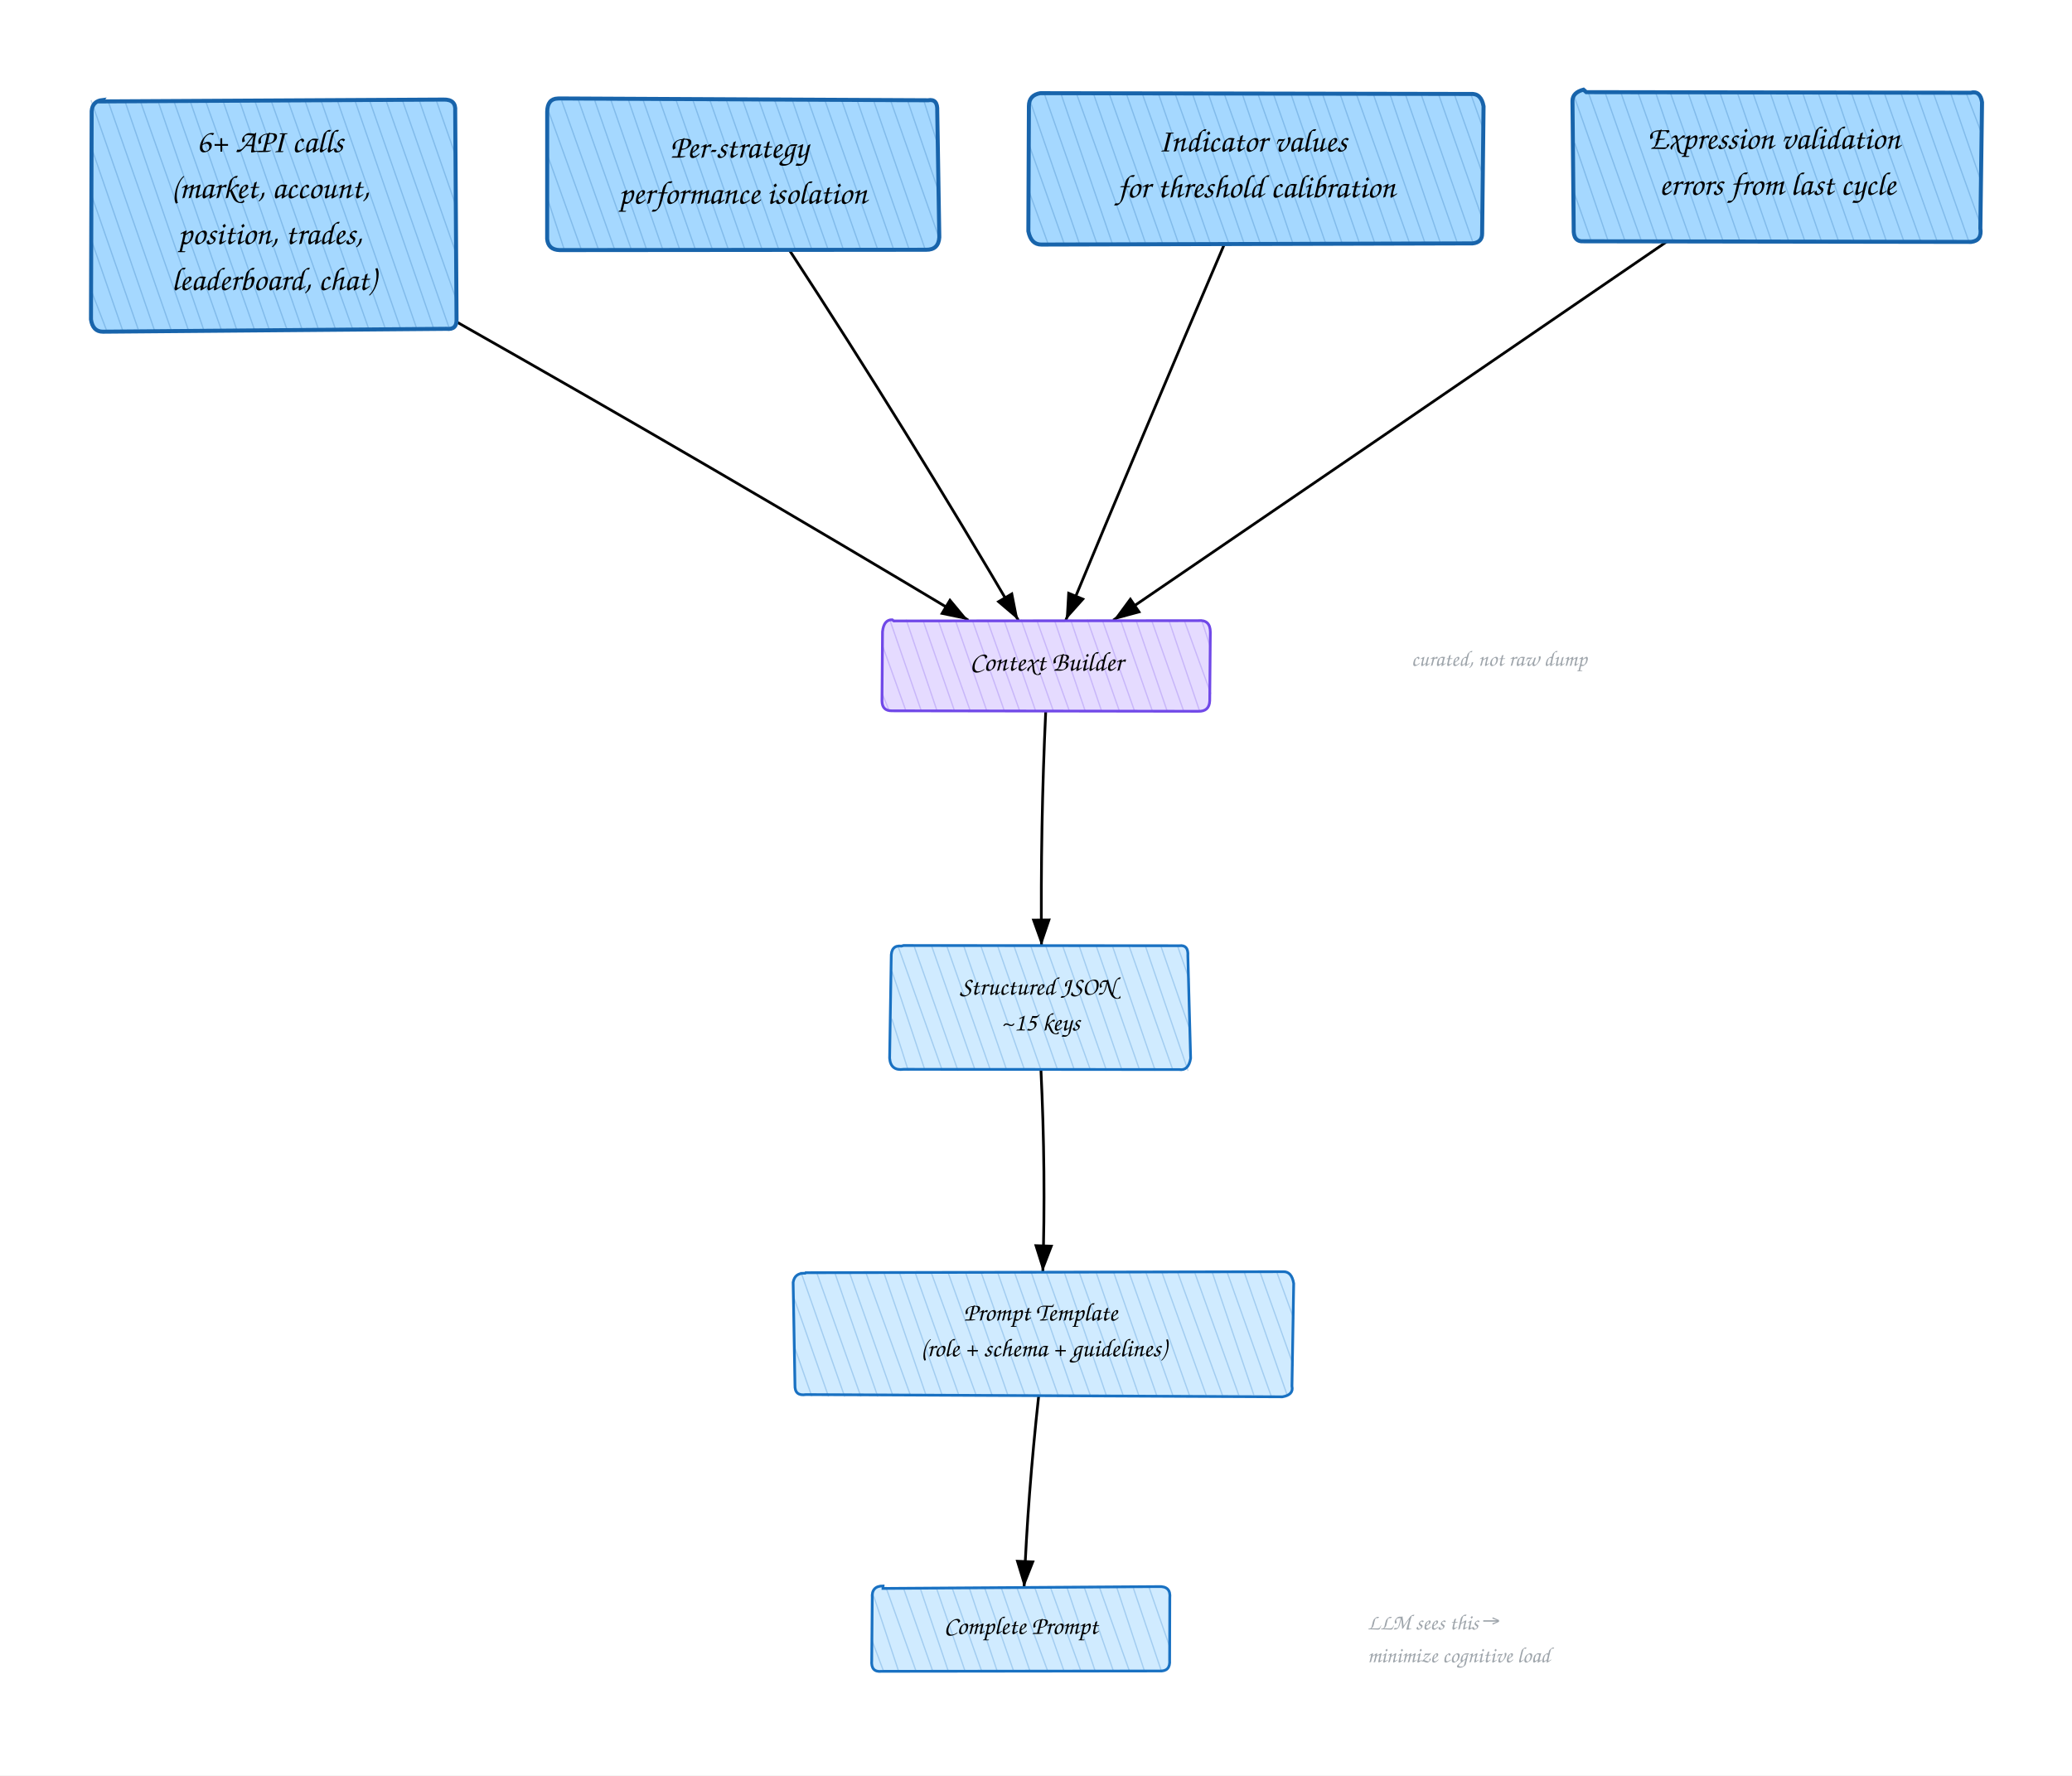
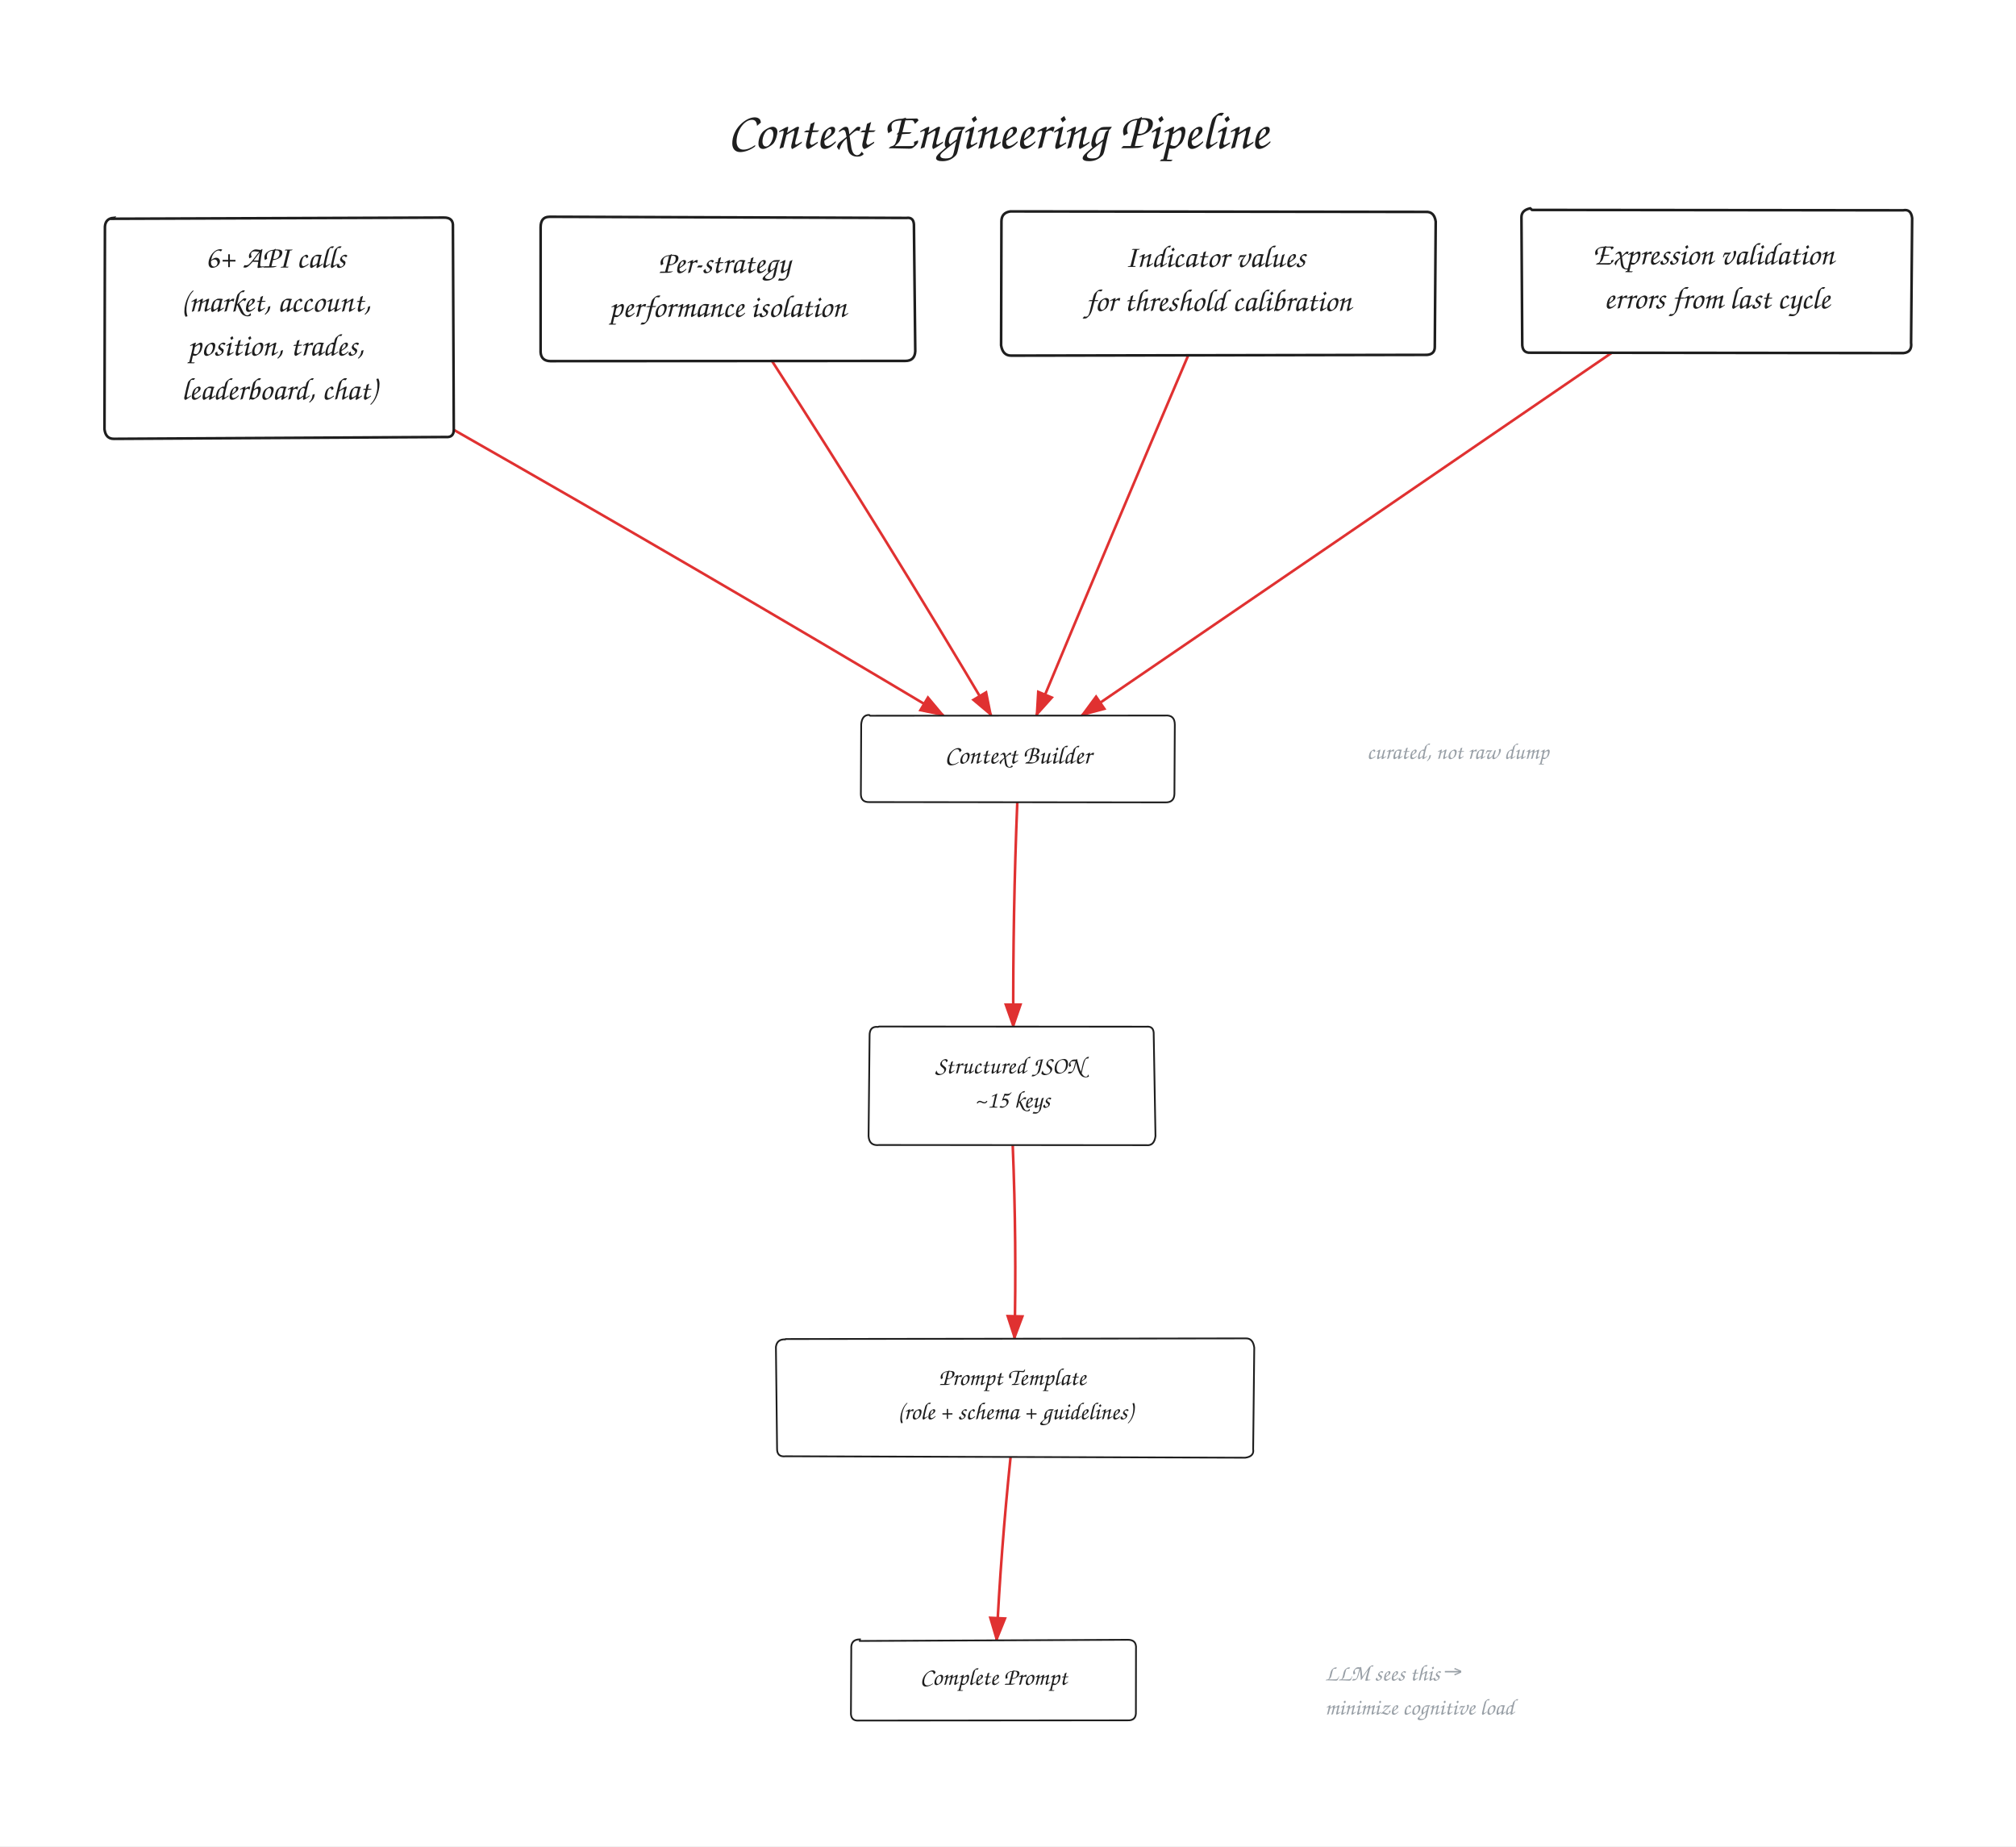
- <svg xmlns="http://www.w3.org/2000/svg" viewBox="0 0 1136 973.437" width="1136" height="973.437">
-   <rect width="1136" height="973.437" fill="#ffffff" />
+ <svg xmlns="http://www.w3.org/2000/svg" viewBox="0 0 1156 1058.437" width="1156" height="1058.437">
+   <rect width="1156" height="1058.437" fill="#ffffff" />
  <defs>
-     <marker id="arrowhead" markerWidth="10" markerHeight="7" refX="10" refY="3.5" orient="auto">
-       <polygon points="0 0, 10 3.5, 0 7" fill="#000000" />
+     <marker id="arrowhead-red" markerWidth="10" markerHeight="7" refX="9" refY="3.5" orient="auto">
+       <polygon points="0 0, 10 3.5, 0 7" fill="#e03131" />
+     </marker>
+     <marker id="arrowhead-gray" markerWidth="10" markerHeight="7" refX="9" refY="3.5" orient="auto">
+       <polygon points="0 0, 10 3.5, 0 7" fill="#495057" />
    </marker>
  </defs>
-   <g transform="translate(50, 50)">
-     <path d="M 200,126.316 Q 342.492,206.982 480.896,290.064" fill="none" stroke="#000000" stroke-width="1.5" marker-end="url(#arrowhead)" />
-     <path d="M 382.613,86.866 Q 447.627,186.445 508.316,290.064" fill="none" stroke="#000000" stroke-width="1.5" marker-end="url(#arrowhead)" />
-     <path d="M 621.46,83.442 Q 577.409,186.229 534.324,290.064" fill="none" stroke="#000000" stroke-width="1.5" marker-end="url(#arrowhead)" />
-     <path d="M 864.553,82 Q 712.749,186.081 560.335,290.064" fill="none" stroke="#000000" stroke-width="1.5" marker-end="url(#arrowhead)" />
-     <path d="M 523.331,340.064 Q 520.408,402.711 521.011,468.711" fill="none" stroke="#000000" stroke-width="1.5" marker-end="url(#arrowhead)" />
-     <path d="M 520.714,536.711 Q 523.432,592.961 521.744,647.376" fill="none" stroke="#000000" stroke-width="1.5" marker-end="url(#arrowhead)" />
-     <path d="M 519.47,715.376 Q 513.49,769.863 511.464,820.437" fill="none" stroke="#000000" stroke-width="1.5" marker-end="url(#arrowhead)" />
+   <g transform="translate(60, 120)">
+     <text x="512.25" y="-35" text-anchor="middle" dominant-baseline="auto" font-family="'Virgil', 'Segoe Print', 'Comic Sans MS', 'Patrick Hand', cursive" font-size="30" font-weight="600" fill="#1e1e1e">Context Engineering Pipeline</text>
+     <path d="M 200,126.316 Q 342.083,207.224 480.896,290.064" fill="none" stroke="#e03131" stroke-width="1.5" marker-end="url(#arrowhead-red)" />
+     <path d="M 382.613,86.866 Q 447.195,186.849 508.316,290.064" fill="none" stroke="#e03131" stroke-width="1.5" marker-end="url(#arrowhead-red)" />
+     <path d="M 621.46,83.442 Q 577.505,186.334 534.324,290.064" fill="none" stroke="#e03131" stroke-width="1.5" marker-end="url(#arrowhead-red)" />
+     <path d="M 864.553,82 Q 712.688,186.071 560.335,290.064" fill="none" stroke="#e03131" stroke-width="1.5" marker-end="url(#arrowhead-red)" />
+     <path d="M 523.331,340.064 Q 520.761,403.046 521.011,468.711" fill="none" stroke="#e03131" stroke-width="1.5" marker-end="url(#arrowhead-red)" />
+     <path d="M 520.714,536.711 Q 522.991,592.777 521.744,647.376" fill="none" stroke="#e03131" stroke-width="1.5" marker-end="url(#arrowhead-red)" />
+     <path d="M 519.47,715.376 Q 513.886,769.472 511.464,820.437" fill="none" stroke="#e03131" stroke-width="1.5" marker-end="url(#arrowhead-red)" />
    <g>
-       <path d="M 5.565,5.608     L 193.156,4.598     Q 200.099,4.414 199.571,10.844     L 200.312,125.143     Q 200.472,130.967 194.778,130.294     L 6.406,131.865     Q 0.86,131.863 -0.123,125.137     L 0.259,10.841     Q 0.717,5.457 6.118,4.848 Z" fill="#a5d8ff" stroke="#1864ab" stroke-width="2.2" />
-       <line x1="-0.404" y1="108.104" x2="8.568" y2="131.499" stroke="#1864ab" stroke-width="0.7" opacity="0.25" />
-       <line x1="0.399" y1="82.406" x2="17.165" y2="130.925" stroke="#1864ab" stroke-width="0.7" opacity="0.25" />
-       <line x1="0.14" y1="56.878" x2="25.78" y2="130.612" stroke="#1864ab" stroke-width="0.7" opacity="0.25" />
-       <line x1="-0.013" y1="30.451" x2="34.617" y2="130.909" stroke="#1864ab" stroke-width="0.7" opacity="0.25" />
-       <line x1="-0.074" y1="4.946" x2="43.747" y2="130.686" stroke="#1864ab" stroke-width="0.7" opacity="0.25" />
-       <line x1="9.155" y1="5.138" x2="53.29" y2="130.983" stroke="#1864ab" stroke-width="0.7" opacity="0.25" />
-       <line x1="18.386" y1="5.141" x2="61.665" y2="130.792" stroke="#1864ab" stroke-width="0.7" opacity="0.25" />
-       <line x1="26.676" y1="4.626" x2="71.491" y2="131.276" stroke="#1864ab" stroke-width="0.7" opacity="0.25" />
-       <line x1="36.416" y1="4.825" x2="79.876" y2="131.014" stroke="#1864ab" stroke-width="0.7" opacity="0.25" />
-       <line x1="45.046" y1="4.619" x2="89.567" y2="130.923" stroke="#1864ab" stroke-width="0.7" opacity="0.25" />
-       <line x1="54.065" y1="4.849" x2="97.603" y2="130.663" stroke="#1864ab" stroke-width="0.7" opacity="0.25" />
-       <line x1="62.611" y1="5.066" x2="107.527" y2="131.165" stroke="#1864ab" stroke-width="0.7" opacity="0.25" />
-       <line x1="72.191" y1="5.103" x2="115.718" y2="130.883" stroke="#1864ab" stroke-width="0.7" opacity="0.25" />
-       <line x1="81.241" y1="4.866" x2="124.683" y2="130.787" stroke="#1864ab" stroke-width="0.7" opacity="0.25" />
-       <line x1="89.509" y1="4.734" x2="134.17" y2="131.134" stroke="#1864ab" stroke-width="0.7" opacity="0.25" />
-       <line x1="98.738" y1="5.433" x2="143.51" y2="130.914" stroke="#1864ab" stroke-width="0.7" opacity="0.25" />
-       <line x1="107.926" y1="5.274" x2="152.517" y2="131.345" stroke="#1864ab" stroke-width="0.7" opacity="0.25" />
-       <line x1="117.077" y1="4.868" x2="161.369" y2="130.53" stroke="#1864ab" stroke-width="0.7" opacity="0.25" />
-       <line x1="126.048" y1="5.178" x2="169.855" y2="130.83" stroke="#1864ab" stroke-width="0.7" opacity="0.25" />
-       <line x1="134.982" y1="5.16" x2="178.655" y2="130.679" stroke="#1864ab" stroke-width="0.7" opacity="0.25" />
-       <line x1="144.48" y1="4.775" x2="188.148" y2="131.269" stroke="#1864ab" stroke-width="0.7" opacity="0.25" />
-       <line x1="152.615" y1="5.062" x2="196.603" y2="130.808" stroke="#1864ab" stroke-width="0.7" opacity="0.25" />
-       <line x1="161.715" y1="5.228" x2="200.005" y2="113.841" stroke="#1864ab" stroke-width="0.7" opacity="0.25" />
-       <line x1="170.783" y1="5.413" x2="199.785" y2="88.232" stroke="#1864ab" stroke-width="0.7" opacity="0.25" />
-       <line x1="179.852" y1="4.954" x2="199.859" y2="62.51" stroke="#1864ab" stroke-width="0.7" opacity="0.25" />
-       <line x1="189.203" y1="5.059" x2="200.221" y2="36.591" stroke="#1864ab" stroke-width="0.7" opacity="0.25" />
-       <text x="100" y="30.222" text-anchor="middle" dominant-baseline="central" font-family="'Virgil', 'Segoe Print', 'Comic Sans MS', 'Patrick Hand', cursive" font-size="18" font-weight="600" fill="#000000">
+       <path d="M 4.71,5.412     L 194.437,4.739     Q 200.066,4.617 199.714,9.903     L 200.208,126.102     Q 200.315,130.985 195.519,130.537     L 5.271,131.584     Q 0.573,131.583 -0.082,126.099     L 0.172,9.901     Q 0.478,5.312 5.078,4.906 Z" fill="#ffffff" stroke="#1e1e1e" stroke-width="1.5" />
+       <text x="100" y="30.222" text-anchor="middle" dominant-baseline="central" font-family="'Virgil', 'Segoe Print', 'Comic Sans MS', 'Patrick Hand', cursive" font-size="18" font-weight="600" fill="#1e1e1e">
        <tspan x="100" dy="0">6+ API calls</tspan>
        <tspan x="100" dy="25.2">(market, account,</tspan>
        <tspan x="100" dy="25.2">position, trades,</tspan>
        <tspan x="100" dy="25.2">leaderboard, chat)</tspan>
      </text>
    </g>
    <g>
-       <path d="M 256.525,3.981     L 458.817,4.983     Q 464.19,3.971 463.855,10.842     L 464.988,80.148     Q 464.535,87.023 457.799,86.946     L 256.768,87.125     Q 250.545,86.926 249.985,81.022     L 250.011,11.21     Q 250.146,4.179 255.75,4.024 Z" fill="#a5d8ff" stroke="#1864ab" stroke-width="2.2" />
-       <line x1="250.241" y1="58.996" x2="259.283" y2="86.631" stroke="#1864ab" stroke-width="0.7" opacity="0.25" />
-       <line x1="249.509" y1="33.15" x2="268.77" y2="86.979" stroke="#1864ab" stroke-width="0.7" opacity="0.25" />
-       <line x1="249.738" y1="8.134" x2="278.11" y2="86.758" stroke="#1864ab" stroke-width="0.7" opacity="0.25" />
-       <line x1="257.926" y1="5.119" x2="287.117" y2="87.19" stroke="#1864ab" stroke-width="0.7" opacity="0.25" />
-       <line x1="267.077" y1="4.712" x2="295.969" y2="86.375" stroke="#1864ab" stroke-width="0.7" opacity="0.25" />
-       <line x1="276.048" y1="5.023" x2="304.455" y2="86.675" stroke="#1864ab" stroke-width="0.7" opacity="0.25" />
-       <line x1="284.982" y1="5.005" x2="313.255" y2="86.524" stroke="#1864ab" stroke-width="0.7" opacity="0.25" />
-       <line x1="294.48" y1="4.62" x2="322.748" y2="87.113" stroke="#1864ab" stroke-width="0.7" opacity="0.25" />
-       <line x1="302.615" y1="4.907" x2="331.203" y2="86.652" stroke="#1864ab" stroke-width="0.7" opacity="0.25" />
-       <line x1="311.715" y1="5.072" x2="340.705" y2="87.114" stroke="#1864ab" stroke-width="0.7" opacity="0.25" />
-       <line x1="320.783" y1="5.258" x2="349.485" y2="87.219" stroke="#1864ab" stroke-width="0.7" opacity="0.25" />
-       <line x1="329.852" y1="4.798" x2="358.559" y2="87.212" stroke="#1864ab" stroke-width="0.7" opacity="0.25" />
-       <line x1="339.203" y1="4.904" x2="367.921" y2="87.007" stroke="#1864ab" stroke-width="0.7" opacity="0.25" />
-       <line x1="348.236" y1="4.854" x2="376.861" y2="86.506" stroke="#1864ab" stroke-width="0.7" opacity="0.25" />
-       <line x1="357.232" y1="5.114" x2="386.161" y2="87.072" stroke="#1864ab" stroke-width="0.7" opacity="0.25" />
-       <line x1="366.132" y1="5.174" x2="394.999" y2="86.51" stroke="#1864ab" stroke-width="0.7" opacity="0.25" />
-       <line x1="374.669" y1="4.791" x2="404.184" y2="87.264" stroke="#1864ab" stroke-width="0.7" opacity="0.25" />
-       <line x1="384.335" y1="4.774" x2="412.316" y2="86.603" stroke="#1864ab" stroke-width="0.7" opacity="0.25" />
-       <line x1="392.977" y1="4.659" x2="421.993" y2="87.081" stroke="#1864ab" stroke-width="0.7" opacity="0.25" />
-       <line x1="402.293" y1="5.098" x2="431.171" y2="86.711" stroke="#1864ab" stroke-width="0.7" opacity="0.25" />
-       <line x1="411.419" y1="4.822" x2="440.114" y2="87.217" stroke="#1864ab" stroke-width="0.7" opacity="0.25" />
-       <line x1="419.723" y1="4.384" x2="448.327" y2="86.385" stroke="#1864ab" stroke-width="0.7" opacity="0.25" />
-       <line x1="428.745" y1="4.536" x2="457.384" y2="87.197" stroke="#1864ab" stroke-width="0.7" opacity="0.25" />
-       <line x1="438.366" y1="5.313" x2="464.881" y2="80.489" stroke="#1864ab" stroke-width="0.7" opacity="0.25" />
-       <line x1="447.498" y1="4.86" x2="464.516" y2="54.703" stroke="#1864ab" stroke-width="0.7" opacity="0.25" />
-       <line x1="456.283" y1="4.472" x2="464.228" y2="29.623" stroke="#1864ab" stroke-width="0.7" opacity="0.25" />
-       <text x="357.25" y="33.266" text-anchor="middle" dominant-baseline="central" font-family="'Virgil', 'Segoe Print', 'Comic Sans MS', 'Patrick Hand', cursive" font-size="18" font-weight="600" fill="#000000">
+       <path d="M 255.35,4.276     L 459.711,4.944     Q 464.293,4.269 464.07,9.85     L 464.825,81.388     Q 464.523,86.971 459.033,86.919     L 255.512,87.039     Q 250.364,86.906 249.99,81.97     L 250.007,10.096     Q 250.097,4.408 254.833,4.305 Z" fill="#ffffff" stroke="#1e1e1e" stroke-width="1.5" />
+       <text x="357.25" y="33.266" text-anchor="middle" dominant-baseline="central" font-family="'Virgil', 'Segoe Print', 'Comic Sans MS', 'Patrick Hand', cursive" font-size="18" font-weight="600" fill="#1e1e1e">
        <tspan x="357.25" dy="0">Per-strategy</tspan>
        <tspan x="357.25" dy="25.2">performance isolation</tspan>
      </text>
    </g>
    <g>
-       <path d="M 520.387,1.089     L 756.307,1.515     Q 762.105,1.057 763.378,8.276     L 762.597,78.117     Q 762.606,82.929 757.371,83.452     L 520.946,84.094     Q 515.254,84.122 513.812,76.768     L 514.109,8.147     Q 514.113,2.077 520.513,1.056 Z" fill="#a5d8ff" stroke="#1864ab" stroke-width="2.2" />
-       <line x1="514.432" y1="55.587" x2="524.545" y2="83.505" stroke="#1864ab" stroke-width="0.7" opacity="0.25" />
-       <line x1="514.537" y1="30.234" x2="533.341" y2="83.324" stroke="#1864ab" stroke-width="0.7" opacity="0.25" />
-       <line x1="514.488" y1="4.461" x2="541.84" y2="83.703" stroke="#1864ab" stroke-width="0.7" opacity="0.25" />
-       <line x1="522.748" y1="1.903" x2="551.406" y2="83.622" stroke="#1864ab" stroke-width="0.7" opacity="0.25" />
-       <line x1="531.808" y1="1.741" x2="559.843" y2="83.593" stroke="#1864ab" stroke-width="0.7" opacity="0.25" />
-       <line x1="540.424" y1="1.926" x2="569.598" y2="82.997" stroke="#1864ab" stroke-width="0.7" opacity="0.25" />
-       <line x1="549.408" y1="1.058" x2="577.937" y2="82.992" stroke="#1864ab" stroke-width="0.7" opacity="0.25" />
-       <line x1="558.292" y1="1.735" x2="587.415" y2="83.484" stroke="#1864ab" stroke-width="0.7" opacity="0.25" />
-       <line x1="567.732" y1="1.913" x2="596.045" y2="83.171" stroke="#1864ab" stroke-width="0.7" opacity="0.25" />
-       <line x1="576.456" y1="1.857" x2="605.551" y2="83.025" stroke="#1864ab" stroke-width="0.7" opacity="0.25" />
-       <line x1="585.018" y1="1.069" x2="613.718" y2="83.855" stroke="#1864ab" stroke-width="0.7" opacity="0.25" />
-       <line x1="594.17" y1="1.126" x2="623.531" y2="82.978" stroke="#1864ab" stroke-width="0.7" opacity="0.25" />
-       <line x1="603.947" y1="1.823" x2="632.109" y2="83.534" stroke="#1864ab" stroke-width="0.7" opacity="0.25" />
-       <line x1="612.494" y1="1.458" x2="641.037" y2="83.628" stroke="#1864ab" stroke-width="0.7" opacity="0.25" />
-       <line x1="621.106" y1="1.17" x2="650.671" y2="83.46" stroke="#1864ab" stroke-width="0.7" opacity="0.25" />
-       <line x1="630.941" y1="1.038" x2="658.777" y2="83.274" stroke="#1864ab" stroke-width="0.7" opacity="0.25" />
-       <line x1="639.52" y1="1.005" x2="668.643" y2="82.992" stroke="#1864ab" stroke-width="0.7" opacity="0.25" />
-       <line x1="648.013" y1="1.058" x2="676.856" y2="83.566" stroke="#1864ab" stroke-width="0.7" opacity="0.25" />
-       <line x1="657.865" y1="1.749" x2="685.757" y2="83.168" stroke="#1864ab" stroke-width="0.7" opacity="0.25" />
-       <line x1="666.72" y1="0.987" x2="695.329" y2="83.308" stroke="#1864ab" stroke-width="0.7" opacity="0.25" />
-       <line x1="675.074" y1="1.503" x2="703.77" y2="83.403" stroke="#1864ab" stroke-width="0.7" opacity="0.25" />
-       <line x1="684.689" y1="1.477" x2="713.353" y2="83.874" stroke="#1864ab" stroke-width="0.7" opacity="0.25" />
-       <line x1="693.562" y1="1.315" x2="722.699" y2="82.963" stroke="#1864ab" stroke-width="0.7" opacity="0.25" />
-       <line x1="702.979" y1="1.727" x2="731.318" y2="83.403" stroke="#1864ab" stroke-width="0.7" opacity="0.25" />
-       <line x1="711.859" y1="1.012" x2="739.761" y2="83.344" stroke="#1864ab" stroke-width="0.7" opacity="0.25" />
-       <line x1="720.488" y1="1.639" x2="749.057" y2="83.351" stroke="#1864ab" stroke-width="0.7" opacity="0.25" />
-       <line x1="729.08" y1="1.497" x2="757.875" y2="83.796" stroke="#1864ab" stroke-width="0.7" opacity="0.25" />
-       <line x1="738.644" y1="1.481" x2="763.141" y2="71.211" stroke="#1864ab" stroke-width="0.7" opacity="0.25" />
-       <line x1="747.115" y1="0.981" x2="763.033" y2="45.98" stroke="#1864ab" stroke-width="0.7" opacity="0.25" />
-       <line x1="756.363" y1="1.496" x2="762.799" y2="19.595" stroke="#1864ab" stroke-width="0.7" opacity="0.25" />
-       <text x="638.75" y="29.842" text-anchor="middle" dominant-baseline="central" font-family="'Virgil', 'Segoe Print', 'Comic Sans MS', 'Patrick Hand', cursive" font-size="18" font-weight="600" fill="#000000">
+       <path d="M 519.425,1.207     L 757.538,1.491     Q 762.404,1.185 763.252,6.998     L 762.731,78.892     Q 762.738,83.1 758.247,83.448     L 519.798,83.877     Q 515.003,83.895 514.041,77.993     L 514.239,6.912     Q 514.242,1.866 519.508,1.185 Z" fill="#ffffff" stroke="#1e1e1e" stroke-width="1.5" />
+       <text x="638.75" y="29.842" text-anchor="middle" dominant-baseline="central" font-family="'Virgil', 'Segoe Print', 'Comic Sans MS', 'Patrick Hand', cursive" font-size="18" font-weight="600" fill="#1e1e1e">
        <tspan x="638.75" dy="0">Indicator values</tspan>
        <tspan x="638.75" dy="25.2">for threshold calibration</tspan>
      </text>
    </g>
    <g>
-       <path d="M 819.707,0.528     L 1030.417,0.848     Q 1035.721,-0.488 1036.675,6.077     L 1035.753,75.209     Q 1036.754,81.92 1030.746,82.632     L 818.249,82.298     Q 812.48,82.717 812.802,75.501     L 812.133,5.328     Q 812.133,0.743 818.146,-0.843 Z" fill="#a5d8ff" stroke="#1864ab" stroke-width="2.2" />
-       <line x1="812.684" y1="54.617" x2="822.235" y2="81.636" stroke="#1864ab" stroke-width="0.7" opacity="0.25" />
-       <line x1="813.381" y1="28.48" x2="831.792" y2="82.458" stroke="#1864ab" stroke-width="0.7" opacity="0.25" />
-       <line x1="813.016" y1="2.694" x2="840.886" y2="81.935" stroke="#1864ab" stroke-width="0.7" opacity="0.25" />
-       <line x1="820.728" y1="0.471" x2="849.718" y2="81.508" stroke="#1864ab" stroke-width="0.7" opacity="0.25" />
-       <line x1="829.595" y1="-0.423" x2="858.532" y2="81.904" stroke="#1864ab" stroke-width="0.7" opacity="0.25" />
-       <line x1="838.563" y1="0.443" x2="867.25" y2="82.117" stroke="#1864ab" stroke-width="0.7" opacity="0.25" />
-       <line x1="847.616" y1="-0.344" x2="876.824" y2="81.655" stroke="#1864ab" stroke-width="0.7" opacity="0.25" />
-       <line x1="857.307" y1="-0.443" x2="885.426" y2="81.614" stroke="#1864ab" stroke-width="0.7" opacity="0.25" />
-       <line x1="865.545" y1="0.129" x2="894.566" y2="81.779" stroke="#1864ab" stroke-width="0.7" opacity="0.25" />
-       <line x1="875.061" y1="-0.43" x2="903.661" y2="81.562" stroke="#1864ab" stroke-width="0.7" opacity="0.25" />
-       <line x1="884.035" y1="0.153" x2="913.132" y2="81.785" stroke="#1864ab" stroke-width="0.7" opacity="0.25" />
-       <line x1="892.873" y1="0.499" x2="921.221" y2="82.12" stroke="#1864ab" stroke-width="0.7" opacity="0.25" />
-       <line x1="902.284" y1="0.118" x2="930.661" y2="82.188" stroke="#1864ab" stroke-width="0.7" opacity="0.25" />
-       <line x1="910.569" y1="-0.439" x2="939.602" y2="82.415" stroke="#1864ab" stroke-width="0.7" opacity="0.25" />
-       <line x1="920.197" y1="-0.143" x2="948.609" y2="82.205" stroke="#1864ab" stroke-width="0.7" opacity="0.25" />
-       <line x1="929.055" y1="-0.325" x2="958.053" y2="82.347" stroke="#1864ab" stroke-width="0.7" opacity="0.25" />
-       <line x1="938.039" y1="0.141" x2="966.469" y2="82.068" stroke="#1864ab" stroke-width="0.7" opacity="0.25" />
-       <line x1="946.539" y1="0.033" x2="975.952" y2="82.455" stroke="#1864ab" stroke-width="0.7" opacity="0.25" />
-       <line x1="956.054" y1="-0.201" x2="984.282" y2="82.392" stroke="#1864ab" stroke-width="0.7" opacity="0.25" />
-       <line x1="964.834" y1="0.248" x2="993.608" y2="81.709" stroke="#1864ab" stroke-width="0.7" opacity="0.25" />
-       <line x1="973.712" y1="0.274" x2="1002.887" y2="81.848" stroke="#1864ab" stroke-width="0.7" opacity="0.25" />
-       <line x1="982.722" y1="-0.017" x2="1011.906" y2="81.86" stroke="#1864ab" stroke-width="0.7" opacity="0.25" />
-       <line x1="991.845" y1="0.057" x2="1020.913" y2="81.654" stroke="#1864ab" stroke-width="0.7" opacity="0.25" />
-       <line x1="1000.531" y1="0.401" x2="1029.439" y2="82.397" stroke="#1864ab" stroke-width="0.7" opacity="0.25" />
-       <line x1="1009.654" y1="0.074" x2="1036.184" y2="74.031" stroke="#1864ab" stroke-width="0.7" opacity="0.25" />
-       <line x1="1019.044" y1="-0.189" x2="1035.924" y2="48.784" stroke="#1864ab" stroke-width="0.7" opacity="0.25" />
-       <line x1="1027.808" y1="0.487" x2="1036.368" y2="22.95" stroke="#1864ab" stroke-width="0.7" opacity="0.25" />
-       <text x="924.5" y="28.4" text-anchor="middle" dominant-baseline="central" font-family="'Virgil', 'Segoe Print', 'Comic Sans MS', 'Patrick Hand', cursive" font-size="18" font-weight="600" fill="#000000">
+       <path d="M 818.471,0.352     L 1031.278,0.565     Q 1035.814,-0.325 1036.45,5.051     L 1035.836,76.473     Q 1036.502,81.947 1031.497,82.421     L 817.499,82.198     Q 812.654,82.478 812.868,76.667     L 812.422,4.552     Q 812.422,0.495 817.431,-0.562 Z" fill="#ffffff" stroke="#1e1e1e" stroke-width="1.5" />
+       <text x="924.5" y="28.4" text-anchor="middle" dominant-baseline="central" font-family="'Virgil', 'Segoe Print', 'Comic Sans MS', 'Patrick Hand', cursive" font-size="18" font-weight="600" fill="#1e1e1e">
        <tspan x="924.5" dy="0">Expression validation</tspan>
        <tspan x="924.5" dy="25.2">errors from last cycle</tspan>
      </text>
    </g>
    <g>
-       <path d="M 439.999,290.46     L 606.962,290.296     Q 613.54,289.667 613.583,296.6     L 613.251,334.219     Q 613.014,340.174 607.008,339.994     L 438.992,339.743     Q 433.648,339.8 433.556,334.404     L 433.845,296.34     Q 434.558,289.677 439.179,289.809 Z" fill="#e5dbff" stroke="#7048e8" stroke-width="1.5" />
-       <line x1="433.676" y1="330.249" x2="437.761" y2="340.349" stroke="#7048e8" stroke-width="0.7" opacity="0.25" />
-       <line x1="433.963" y1="304.286" x2="446.64" y2="339.634" stroke="#7048e8" stroke-width="0.7" opacity="0.25" />
-       <line x1="437.807" y1="289.699" x2="455.269" y2="340.261" stroke="#7048e8" stroke-width="0.7" opacity="0.25" />
-       <line x1="446.828" y1="289.698" x2="463.862" y2="340.119" stroke="#7048e8" stroke-width="0.7" opacity="0.25" />
-       <line x1="456.01" y1="290.007" x2="473.426" y2="340.104" stroke="#7048e8" stroke-width="0.7" opacity="0.25" />
-       <line x1="464.463" y1="290.4" x2="481.897" y2="339.603" stroke="#7048e8" stroke-width="0.7" opacity="0.25" />
-       <line x1="473.795" y1="290.121" x2="491.144" y2="340.119" stroke="#7048e8" stroke-width="0.7" opacity="0.25" />
-       <line x1="483.158" y1="290.243" x2="500.683" y2="339.899" stroke="#7048e8" stroke-width="0.7" opacity="0.25" />
-       <line x1="491.406" y1="290.414" x2="509.036" y2="339.776" stroke="#7048e8" stroke-width="0.7" opacity="0.25" />
-       <line x1="500.605" y1="290.382" x2="517.782" y2="339.786" stroke="#7048e8" stroke-width="0.7" opacity="0.25" />
-       <line x1="509.803" y1="289.701" x2="527.564" y2="339.909" stroke="#7048e8" stroke-width="0.7" opacity="0.25" />
-       <line x1="518.551" y1="290.378" x2="536.203" y2="339.595" stroke="#7048e8" stroke-width="0.7" opacity="0.25" />
-       <line x1="528.269" y1="290.487" x2="544.935" y2="339.718" stroke="#7048e8" stroke-width="0.7" opacity="0.25" />
-       <line x1="536.946" y1="289.648" x2="554.043" y2="340.108" stroke="#7048e8" stroke-width="0.7" opacity="0.25" />
-       <line x1="546.115" y1="289.722" x2="563.708" y2="339.873" stroke="#7048e8" stroke-width="0.7" opacity="0.25" />
-       <line x1="554.427" y1="290.15" x2="572.107" y2="340.064" stroke="#7048e8" stroke-width="0.7" opacity="0.25" />
-       <line x1="564.276" y1="289.681" x2="581.754" y2="339.722" stroke="#7048e8" stroke-width="0.7" opacity="0.25" />
-       <line x1="572.712" y1="289.645" x2="589.81" y2="339.583" stroke="#7048e8" stroke-width="0.7" opacity="0.25" />
-       <line x1="581.408" y1="290.166" x2="599.162" y2="340.442" stroke="#7048e8" stroke-width="0.7" opacity="0.25" />
-       <line x1="590.906" y1="290.254" x2="607.88" y2="340.437" stroke="#7048e8" stroke-width="0.7" opacity="0.25" />
-       <line x1="599.376" y1="290.391" x2="613.913" y2="330.501" stroke="#7048e8" stroke-width="0.7" opacity="0.25" />
-       <line x1="608.986" y1="290.474" x2="613.568" y2="304.816" stroke="#7048e8" stroke-width="0.7" opacity="0.25" />
-       <text x="523.782" y="315.064" text-anchor="middle" dominant-baseline="central" font-family="'Virgil', 'Segoe Print', 'Comic Sans MS', 'Patrick Hand', cursive" font-size="15" font-weight="normal" fill="#000000">
+       <path d="M 438.926,290.328     L 608.235,290.219     Q 613.62,289.799 613.649,295.422     L 613.428,335.168     Q 613.27,340.137 608.266,340.018     L 438.255,339.85     Q 433.693,339.888 433.631,335.291     L 433.824,295.248     Q 434.3,289.806 438.38,289.894 Z" fill="#ffffff" stroke="#1e1e1e" stroke-width="1" />
+       <text x="523.782" y="315.064" text-anchor="middle" dominant-baseline="central" font-family="'Virgil', 'Segoe Print', 'Comic Sans MS', 'Patrick Hand', cursive" font-size="15" font-weight="normal" fill="#1e1e1e">
        <tspan x="523.782" dy="0">Context Builder</tspan>
      </text>
    </g>
    <g>
-       <path d="M 445.371,468.413     L 596.595,468.545     Q 601.623,467.926 601.258,474.035     L 602.778,530.27     Q 601.629,537.204 596.485,536.438     L 445.429,536.301     Q 438.33,537.282 437.748,530.21     L 438.618,475.081     Q 438.395,467.996 444.253,468.749 Z" fill="#d0ebff" stroke="#1971c2" stroke-width="1.5" />
-       <line x1="438.962" y1="508.632" x2="447.979" y2="537.111" stroke="#1971c2" stroke-width="0.7" opacity="0.25" />
-       <line x1="439.07" y1="482.65" x2="457.102" y2="536.785" stroke="#1971c2" stroke-width="0.7" opacity="0.25" />
-       <line x1="442.231" y1="468.472" x2="466.492" y2="536.522" stroke="#1971c2" stroke-width="0.7" opacity="0.25" />
-       <line x1="451.305" y1="469.137" x2="475.256" y2="537.198" stroke="#1971c2" stroke-width="0.7" opacity="0.25" />
-       <line x1="460.733" y1="468.536" x2="484.448" y2="536.297" stroke="#1971c2" stroke-width="0.7" opacity="0.25" />
-       <line x1="469.264" y1="469.183" x2="493.105" y2="536.999" stroke="#1971c2" stroke-width="0.7" opacity="0.25" />
-       <line x1="478.228" y1="468.239" x2="501.967" y2="536.852" stroke="#1971c2" stroke-width="0.7" opacity="0.25" />
-       <line x1="487.749" y1="468.591" x2="511.825" y2="536.959" stroke="#1971c2" stroke-width="0.7" opacity="0.25" />
-       <line x1="496.837" y1="468.309" x2="520.82" y2="536.873" stroke="#1971c2" stroke-width="0.7" opacity="0.25" />
-       <line x1="505.974" y1="468.842" x2="529.884" y2="536.745" stroke="#1971c2" stroke-width="0.7" opacity="0.25" />
-       <line x1="515.057" y1="468.497" x2="538.914" y2="536.343" stroke="#1971c2" stroke-width="0.7" opacity="0.25" />
-       <line x1="523.478" y1="469.004" x2="547.929" y2="536.918" stroke="#1971c2" stroke-width="0.7" opacity="0.25" />
-       <line x1="532.768" y1="469.055" x2="556.695" y2="537.098" stroke="#1971c2" stroke-width="0.7" opacity="0.25" />
-       <line x1="541.667" y1="468.674" x2="565.215" y2="536.983" stroke="#1971c2" stroke-width="0.7" opacity="0.25" />
-       <line x1="550.932" y1="468.418" x2="574.844" y2="536.833" stroke="#1971c2" stroke-width="0.7" opacity="0.25" />
-       <line x1="560.076" y1="469.165" x2="583.391" y2="537.113" stroke="#1971c2" stroke-width="0.7" opacity="0.25" />
-       <line x1="568.944" y1="468.431" x2="592.942" y2="536.424" stroke="#1971c2" stroke-width="0.7" opacity="0.25" />
-       <line x1="577.818" y1="468.221" x2="601.386" y2="537.139" stroke="#1971c2" stroke-width="0.7" opacity="0.25" />
-       <line x1="586.558" y1="469.004" x2="601.86" y2="513.077" stroke="#1971c2" stroke-width="0.7" opacity="0.25" />
-       <line x1="595.592" y1="468.576" x2="602.042" y2="487.16" stroke="#1971c2" stroke-width="0.7" opacity="0.25" />
-       <text x="520.398" y="492.911" text-anchor="middle" dominant-baseline="central" font-family="'Virgil', 'Segoe Print', 'Comic Sans MS', 'Patrick Hand', cursive" font-size="14" font-weight="normal" fill="#000000">
+       <path d="M 444.13,468.512     L 597.446,468.6     Q 601.798,468.187 601.555,473.26     L 602.568,531.417     Q 601.802,537.04 597.373,536.529     L 444.169,536.438     Q 438.436,537.092 438.048,531.377     L 438.628,473.958     Q 438.479,468.234 443.384,468.736 Z" fill="#ffffff" stroke="#1e1e1e" stroke-width="1" />
+       <text x="520.398" y="492.911" text-anchor="middle" dominant-baseline="central" font-family="'Virgil', 'Segoe Print', 'Comic Sans MS', 'Patrick Hand', cursive" font-size="14" font-weight="normal" fill="#1e1e1e">
        <tspan x="520.398" dy="0">Structured JSON</tspan>
        <tspan x="520.398" dy="19.6">~15 keys</tspan>
      </text>
    </g>
    <g>
-       <path d="M 391.74,647.822     L 653.535,647.272     Q 658.198,647.1 659.284,653.717     L 658.337,710.046     Q 659.353,714.806 653.083,715.874     L 391.855,714.646     Q 385.648,715.613 385.846,709.437     L 384.847,653.105     Q 385.737,647.846 391.427,648.113 Z" fill="#d0ebff" stroke="#1971c2" stroke-width="1.5" />
-       <line x1="385.353" y1="687.857" x2="395.067" y2="715.577" stroke="#1971c2" stroke-width="0.7" opacity="0.25" />
-       <line x1="385.404" y1="661.909" x2="404.247" y2="715.741" stroke="#1971c2" stroke-width="0.7" opacity="0.25" />
-       <line x1="389.024" y1="647.143" x2="413.133" y2="715.856" stroke="#1971c2" stroke-width="0.7" opacity="0.25" />
-       <line x1="397.767" y1="647.772" x2="421.983" y2="715.746" stroke="#1971c2" stroke-width="0.7" opacity="0.25" />
-       <line x1="407.514" y1="647.319" x2="431.262" y2="715.809" stroke="#1971c2" stroke-width="0.7" opacity="0.25" />
-       <line x1="415.781" y1="647.87" x2="439.573" y2="715.343" stroke="#1971c2" stroke-width="0.7" opacity="0.25" />
-       <line x1="424.571" y1="647.314" x2="449.288" y2="715.38" stroke="#1971c2" stroke-width="0.7" opacity="0.25" />
-       <line x1="434.354" y1="647.088" x2="457.941" y2="715.655" stroke="#1971c2" stroke-width="0.7" opacity="0.25" />
-       <line x1="442.925" y1="647.27" x2="466.738" y2="715.525" stroke="#1971c2" stroke-width="0.7" opacity="0.25" />
-       <line x1="451.734" y1="647.711" x2="475.847" y2="715.361" stroke="#1971c2" stroke-width="0.7" opacity="0.25" />
-       <line x1="460.575" y1="647.803" x2="485.194" y2="714.96" stroke="#1971c2" stroke-width="0.7" opacity="0.25" />
-       <line x1="469.699" y1="647.509" x2="494.044" y2="715.253" stroke="#1971c2" stroke-width="0.7" opacity="0.25" />
-       <line x1="479.35" y1="647.655" x2="502.686" y2="715.295" stroke="#1971c2" stroke-width="0.7" opacity="0.25" />
-       <line x1="487.942" y1="647.742" x2="511.919" y2="714.968" stroke="#1971c2" stroke-width="0.7" opacity="0.25" />
-       <line x1="497.003" y1="647.79" x2="520.749" y2="715.378" stroke="#1971c2" stroke-width="0.7" opacity="0.25" />
-       <line x1="506.058" y1="647.236" x2="530.212" y2="715.219" stroke="#1971c2" stroke-width="0.7" opacity="0.25" />
-       <line x1="515.162" y1="646.928" x2="538.738" y2="715.054" stroke="#1971c2" stroke-width="0.7" opacity="0.25" />
-       <line x1="523.627" y1="647.524" x2="547.897" y2="715.395" stroke="#1971c2" stroke-width="0.7" opacity="0.25" />
-       <line x1="533.448" y1="647.465" x2="556.81" y2="715.83" stroke="#1971c2" stroke-width="0.7" opacity="0.25" />
-       <line x1="541.673" y1="647.533" x2="566.084" y2="715.858" stroke="#1971c2" stroke-width="0.7" opacity="0.25" />
-       <line x1="550.73" y1="646.94" x2="574.452" y2="715.36" stroke="#1971c2" stroke-width="0.7" opacity="0.25" />
-       <line x1="560.46" y1="647.291" x2="584.174" y2="715.084" stroke="#1971c2" stroke-width="0.7" opacity="0.25" />
-       <line x1="568.983" y1="647.519" x2="593.081" y2="715.215" stroke="#1971c2" stroke-width="0.7" opacity="0.25" />
-       <line x1="577.99" y1="646.918" x2="602.097" y2="714.962" stroke="#1971c2" stroke-width="0.7" opacity="0.25" />
-       <line x1="586.778" y1="646.916" x2="611.353" y2="715.083" stroke="#1971c2" stroke-width="0.7" opacity="0.25" />
-       <line x1="595.697" y1="647.727" x2="620.272" y2="715.138" stroke="#1971c2" stroke-width="0.7" opacity="0.25" />
-       <line x1="604.767" y1="647.012" x2="629.147" y2="714.905" stroke="#1971c2" stroke-width="0.7" opacity="0.25" />
-       <line x1="614.448" y1="647.07" x2="637.447" y2="714.921" stroke="#1971c2" stroke-width="0.7" opacity="0.25" />
-       <line x1="622.681" y1="647.249" x2="647.083" y2="715.867" stroke="#1971c2" stroke-width="0.7" opacity="0.25" />
-       <line x1="632.096" y1="647.339" x2="655.94" y2="715.645" stroke="#1971c2" stroke-width="0.7" opacity="0.25" />
-       <line x1="640.914" y1="647.748" x2="659.18" y2="698.824" stroke="#1971c2" stroke-width="0.7" opacity="0.25" />
-       <line x1="649.805" y1="646.923" x2="659.368" y2="673.196" stroke="#1971c2" stroke-width="0.7" opacity="0.25" />
-       <text x="522.06" y="671.576" text-anchor="middle" dominant-baseline="central" font-family="'Virgil', 'Segoe Print', 'Comic Sans MS', 'Patrick Hand', cursive" font-size="14" font-weight="normal" fill="#000000">
+       <path d="M 390.513,647.673     L 654.377,647.306     Q 658.486,647.192 659.209,652.603     L 658.578,710.823     Q 659.255,714.996 654.076,715.708     L 390.59,714.889     Q 385.452,715.534 385.584,710.416     L 384.918,652.195     Q 385.511,647.689 390.305,647.867 Z" fill="#ffffff" stroke="#1e1e1e" stroke-width="1" />
+       <text x="522.06" y="671.576" text-anchor="middle" dominant-baseline="central" font-family="'Virgil', 'Segoe Print', 'Comic Sans MS', 'Patrick Hand', cursive" font-size="14" font-weight="normal" fill="#1e1e1e">
        <tspan x="522.06" dy="0">Prompt Template</tspan>
        <tspan x="522.06" dy="19.6">(role + schema + guidelines)</tspan>
      </text>
    </g>
    <g>
-       <path d="M 434.107,820.939     L 585.104,819.927     Q 592.045,819.538 591.361,826.193     L 591.271,860.217     Q 591.73,866.564 585.625,866.206     L 433.394,866.383     Q 427.374,867.039 427.938,860.41     L 428.218,826.124     Q 427.706,819.588 434.169,819.562 Z" fill="#d0ebff" stroke="#1971c2" stroke-width="1.5" />
-       <line x1="427.894" y1="848.913" x2="434.381" y2="866.204" stroke="#1971c2" stroke-width="0.7" opacity="0.25" />
-       <line x1="428.316" y1="823.019" x2="442.737" y2="866.54" stroke="#1971c2" stroke-width="0.7" opacity="0.25" />
-       <line x1="435.615" y1="819.989" x2="452.429" y2="866.809" stroke="#1971c2" stroke-width="0.7" opacity="0.25" />
-       <line x1="445.197" y1="820.353" x2="461.374" y2="866.27" stroke="#1971c2" stroke-width="0.7" opacity="0.25" />
-       <line x1="454.303" y1="820.207" x2="469.845" y2="866.083" stroke="#1971c2" stroke-width="0.7" opacity="0.25" />
-       <line x1="463.433" y1="820.758" x2="479.255" y2="866.705" stroke="#1971c2" stroke-width="0.7" opacity="0.25" />
-       <line x1="471.96" y1="820.481" x2="488.433" y2="866.918" stroke="#1971c2" stroke-width="0.7" opacity="0.25" />
-       <line x1="481.397" y1="820.608" x2="496.936" y2="866.924" stroke="#1971c2" stroke-width="0.7" opacity="0.25" />
-       <line x1="489.724" y1="820.271" x2="505.787" y2="866.422" stroke="#1971c2" stroke-width="0.7" opacity="0.25" />
-       <line x1="499.053" y1="820.846" x2="514.623" y2="866.083" stroke="#1971c2" stroke-width="0.7" opacity="0.25" />
-       <line x1="507.608" y1="820.751" x2="524.331" y2="866.035" stroke="#1971c2" stroke-width="0.7" opacity="0.25" />
-       <line x1="517.396" y1="820.667" x2="533.54" y2="866.801" stroke="#1971c2" stroke-width="0.7" opacity="0.25" />
-       <line x1="526.01" y1="820.585" x2="542.513" y2="866.021" stroke="#1971c2" stroke-width="0.7" opacity="0.25" />
-       <line x1="535.088" y1="820.742" x2="550.599" y2="866.721" stroke="#1971c2" stroke-width="0.7" opacity="0.25" />
-       <line x1="544.444" y1="820.282" x2="560.371" y2="866.049" stroke="#1971c2" stroke-width="0.7" opacity="0.25" />
-       <line x1="552.83" y1="820.444" x2="569.313" y2="866.512" stroke="#1971c2" stroke-width="0.7" opacity="0.25" />
-       <line x1="562.171" y1="820.044" x2="577.642" y2="866.758" stroke="#1971c2" stroke-width="0.7" opacity="0.25" />
-       <line x1="571.395" y1="820.801" x2="586.879" y2="866.633" stroke="#1971c2" stroke-width="0.7" opacity="0.25" />
-       <line x1="580.084" y1="820.623" x2="591.254" y2="852.815" stroke="#1971c2" stroke-width="0.7" opacity="0.25" />
-       <text x="509.712" y="843.437" text-anchor="middle" dominant-baseline="central" font-family="'Virgil', 'Segoe Print', 'Comic Sans MS', 'Patrick Hand', cursive" font-size="14" font-weight="normal" fill="#000000">
+       <path d="M 433.059,820.771     L 586.223,820.097     Q 591.851,819.837 591.395,825.274     L 591.335,861.29     Q 591.641,866.522 586.57,866.283     L 432.583,866.401     Q 427.57,866.838 427.946,861.419     L 428.132,825.228     Q 427.791,819.871 433.1,819.854 Z" fill="#ffffff" stroke="#1e1e1e" stroke-width="1" />
+       <text x="509.712" y="843.437" text-anchor="middle" dominant-baseline="central" font-family="'Virgil', 'Segoe Print', 'Comic Sans MS', 'Patrick Hand', cursive" font-size="14" font-weight="normal" fill="#1e1e1e">
        <tspan x="509.712" dy="0">Complete Prompt</tspan>
      </text>
    </g>
-     <text x="723.782" y="315.064" font-family="'Virgil', 'Segoe Print', 'Comic Sans MS', 'Patrick Hand', cursive" font-size="12" fill="#868e96" font-style="italic" opacity="0.8">
+     <text x="723.782" y="315.064" font-family="'Virgil', 'Segoe Print', 'Comic Sans MS', 'Patrick Hand', cursive" font-size="13" fill="#868e96" font-style="italic" opacity="0.85">
      <tspan x="723.782" dy="0">curated, not raw dump</tspan>
    </text>
-     <text x="699.712" y="843.437" font-family="'Virgil', 'Segoe Print', 'Comic Sans MS', 'Patrick Hand', cursive" font-size="12" fill="#868e96" font-style="italic" opacity="0.8">
+     <text x="699.712" y="843.437" font-family="'Virgil', 'Segoe Print', 'Comic Sans MS', 'Patrick Hand', cursive" font-size="13" fill="#868e96" font-style="italic" opacity="0.85">
      <tspan x="699.712" dy="0">LLM sees this →</tspan>
-       <tspan x="699.712" dy="18">minimize cognitive load</tspan>
+       <tspan x="699.712" dy="19.5">minimize cognitive load</tspan>
    </text>
  </g>
</svg>
